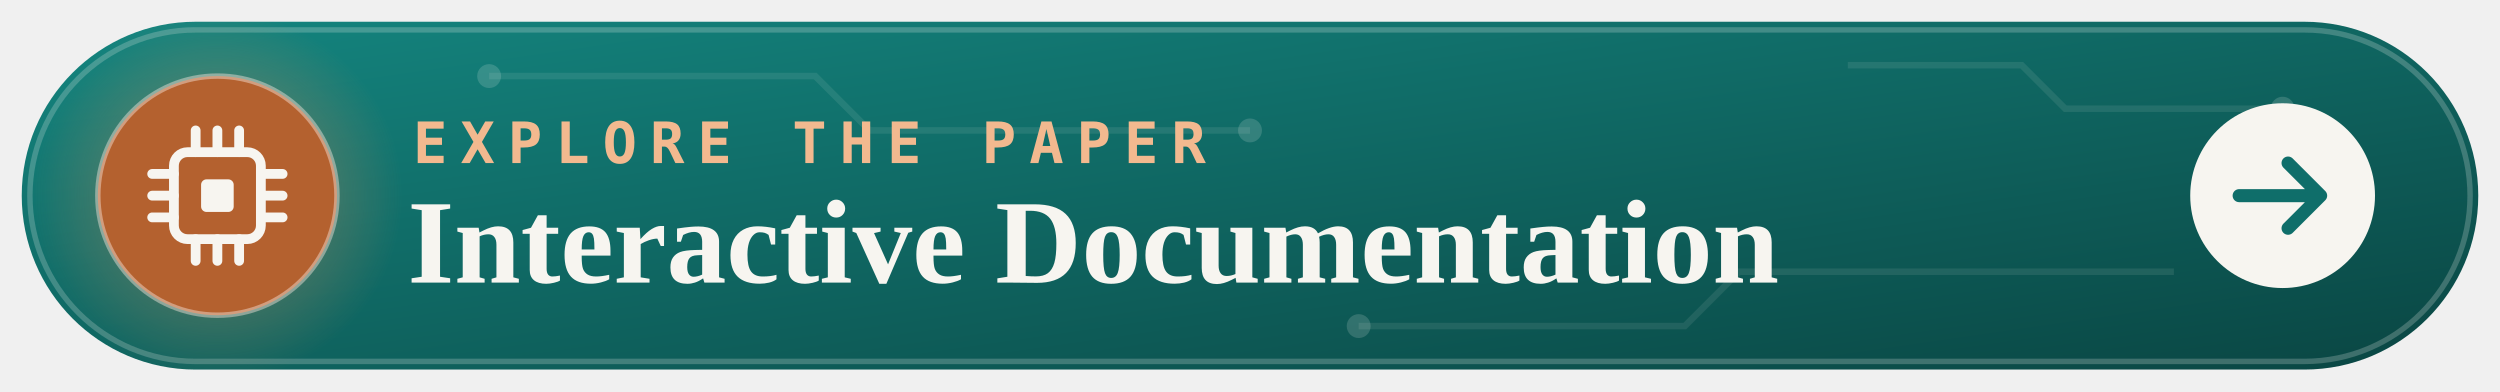
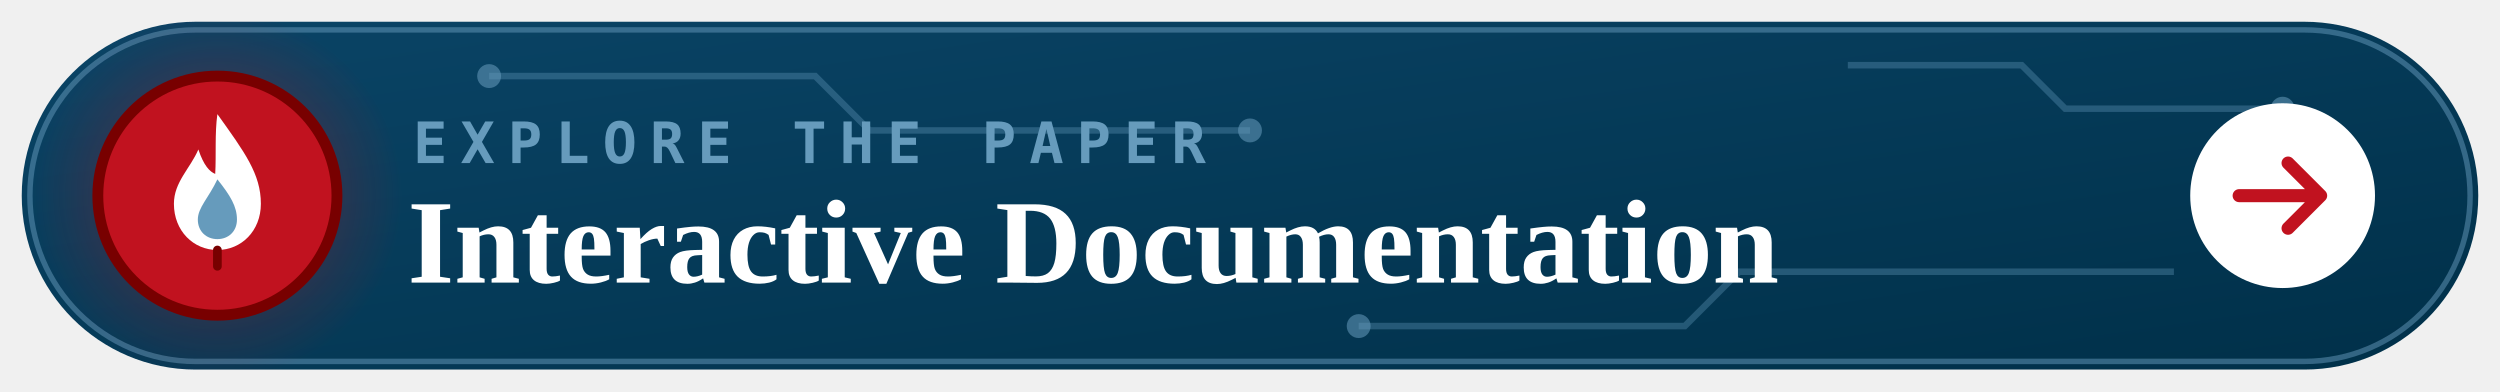
<svg xmlns="http://www.w3.org/2000/svg" width="460" height="72" viewBox="0 0 460 72" role="img" aria-label="Interactive Documentation">
  <defs>
    <linearGradient id="bg" x1="0" y1="0" x2="1" y2="1">
-       <stop offset="0" stop-color="#14857f" />
-       <stop offset="1" stop-color="#0a4643" />
+       <stop offset="0" stop-color="#0a4466" />
+       <stop offset="1" stop-color="#003049" />
    </linearGradient>
    <linearGradient id="sheen" x1="0" x2="1">
      <stop offset="0" stop-color="#fff" stop-opacity="0" />
      <stop offset="0.5" stop-color="#fff" stop-opacity="0.28" />
      <stop offset="1" stop-color="#fff" stop-opacity="0" />
    </linearGradient>
    <radialGradient id="glow" cx="0.5" cy="0.5" r="0.5">
-       <stop offset="0" stop-color="#e0915c" stop-opacity="0.55" />
-       <stop offset="1" stop-color="#e0915c" stop-opacity="0" />
+       <stop offset="0" stop-color="#c1121f" stop-opacity="0.5" />
+       <stop offset="1" stop-color="#c1121f" stop-opacity="0" />
    </radialGradient>
    <clipPath id="pill">
      <rect x="4" y="4" width="452" height="64" rx="32" />
    </clipPath>
  </defs>
  <rect x="4" y="4" width="452" height="64" rx="32" fill="url(#bg)" />
  <g clip-path="url(#pill)">
-     <g fill="none" stroke="#f7f5f0" stroke-opacity="0.09" stroke-width="1.2">
+     <g fill="none" stroke="#669bbc" stroke-opacity="0.35" stroke-width="1.2">
      <path d="M90 14 H150 L160 24 H230" />
      <path d="M250 60 H310 L320 50 H400" />
      <path d="M340 12 H372 L380 20 H420" />
    </g>
-     <g fill="#f7f5f0" fill-opacity="0.16">
+     <g fill="#669bbc" fill-opacity="0.55">
      <circle cx="230" cy="24" r="2.2" />
      <circle cx="250" cy="60" r="2.2" />
      <circle cx="420" cy="20" r="2.2" />
      <circle cx="90" cy="14" r="2.2" />
    </g>
-     <circle r="2.6" fill="#f2b98f">
+     <circle r="2.6" fill="#ffffff">
      <animateMotion dur="3.2s" repeatCount="indefinite" path="M90 14 H150 L160 24 H230" />
      <animate attributeName="opacity" values="0;1;1;0" dur="3.2s" repeatCount="indefinite" />
    </circle>
    <rect x="-140" y="0" width="120" height="72" fill="url(#sheen)" transform="skewX(-20)">
      <animate attributeName="x" values="-160;620" dur="3.6s" repeatCount="indefinite" />
    </rect>
  </g>
-   <rect x="5.5" y="5.5" width="449" height="61" rx="30.5" fill="none" stroke="#f7f5f0" stroke-opacity="0.22" />
+   <rect x="5.5" y="5.5" width="449" height="61" rx="30.5" fill="none" stroke="#669bbc" stroke-opacity="0.5" />
  <circle cx="40" cy="36" r="34" fill="url(#glow)" clip-path="url(#pill)" />
-   <circle cx="40" cy="36" r="22" fill="#b4612f" />
-   <circle cx="40" cy="36" r="22" fill="none" stroke="#f6e8de" stroke-opacity="0.45" />
-   <g stroke="#f7f5f0" stroke-width="1.8" stroke-linecap="round" fill="none">
-     <rect x="32" y="28" width="16" height="16" rx="2.5" />
-     <path d="M36 24v4M40 24v4M44 24v4M36 44v4M40 44v4M44 44v4M28 32h4M28 36h4M28 40h4M48 32h4M48 36h4M48 40h4" />
+   <circle cx="40" cy="36" r="22" fill="#c1121f" />
+   <circle cx="40" cy="36" r="22" fill="none" stroke="#780000" stroke-width="2" />
+   <g transform="translate(40 46)">
+     <g>
+       <g transform="translate(-40 -46)">
+         <path d="M40 21 C45 28 48 32 48 37.5 C48 42.5 44.4 46 40 46 C35.6 46 32 42.5 32 37.5 C32 33.5 35 31 36.5 27.5 C37.5 30.5 38.6 31.6 39.6 32 C39.8 28.5 39.5 24.5 40 21 Z" fill="#ffffff" />
+         <path d="M40 33 C42.4 36 43.6 38 43.6 40.4 C43.6 42.6 42 44 40 44 C38 44 36.4 42.6 36.4 40.4 C36.4 38.2 38.4 36.4 40 33 Z" fill="#669bbc" />
+       </g>
+       <animateTransform attributeName="transform" type="scale" values="1 1;1 1.05;0.98 0.97;1 1" dur="2.2s" repeatCount="indefinite" />
+     </g>
  </g>
-   <rect x="37" y="33" width="6" height="6" rx="1" fill="#f7f5f0" />
-   <text x="76" y="30" font-family="ui-monospace,SFMono-Regular,Menlo,Consolas,monospace" font-size="10.5" font-weight="600" letter-spacing="2.4" fill="#f2b98f">EXPLORE THE PAPER</text>
-   <text x="75" y="52" font-family="Georgia,'Times New Roman',serif" font-size="22" font-weight="700" fill="#f7f5f0">Interactive Documentation</text>
-   <circle cx="420" cy="36" r="17" fill="#f7f5f0" />
-   <g stroke="#0f6e6a" stroke-width="2.4" stroke-linecap="round" stroke-linejoin="round" fill="none">
+   <path d="M40 46 v3" stroke="#780000" stroke-width="1.6" stroke-linecap="round" />
+   <text x="76" y="30" font-family="ui-monospace,SFMono-Regular,Menlo,Consolas,monospace" font-size="10.5" font-weight="600" letter-spacing="2.4" fill="#669bbc">EXPLORE THE PAPER</text>
+   <text x="75" y="52" font-family="Georgia,'Times New Roman',serif" font-size="22" font-weight="700" fill="#ffffff">Interactive Documentation</text>
+   <circle cx="420" cy="36" r="17" fill="#ffffff" />
+   <g stroke="#c1121f" stroke-width="2.4" stroke-linecap="round" stroke-linejoin="round" fill="none">
    <path d="M412 36h14M421 30l6 6-6 6">
      <animateTransform attributeName="transform" type="translate" values="0 0;3 0;0 0" dur="1.6s" repeatCount="indefinite" />
    </path>
  </g>
</svg>
